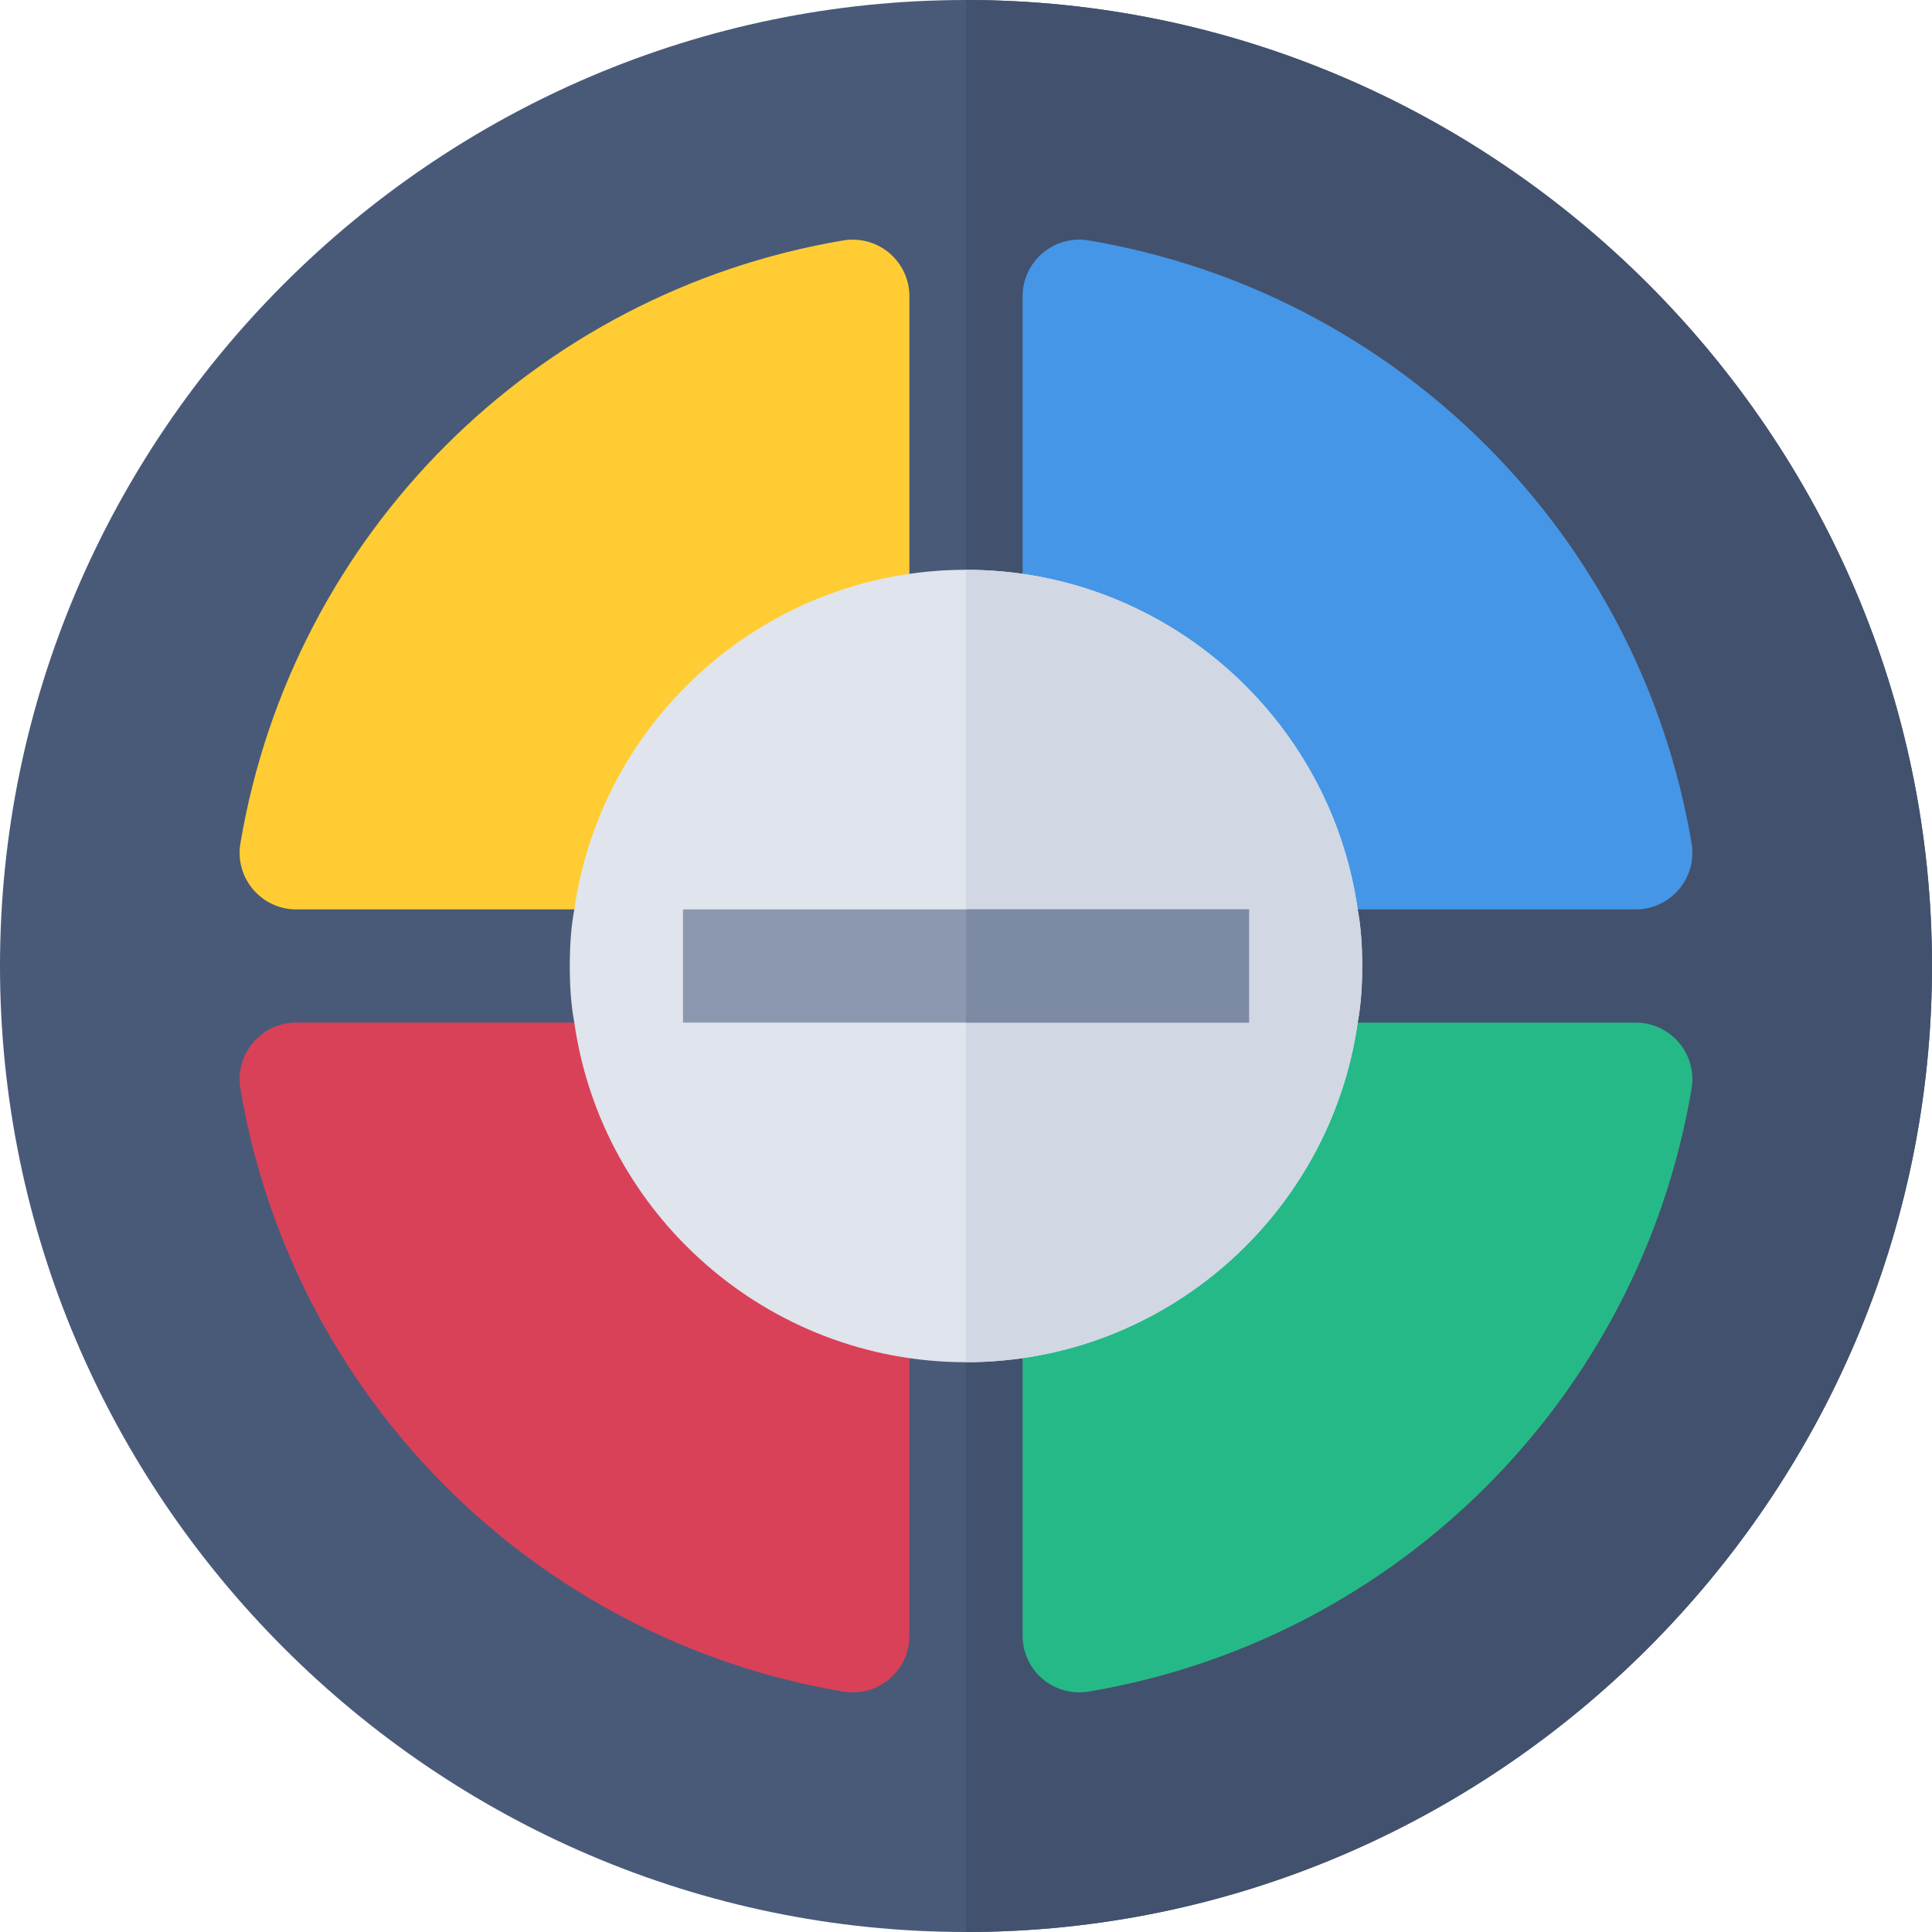
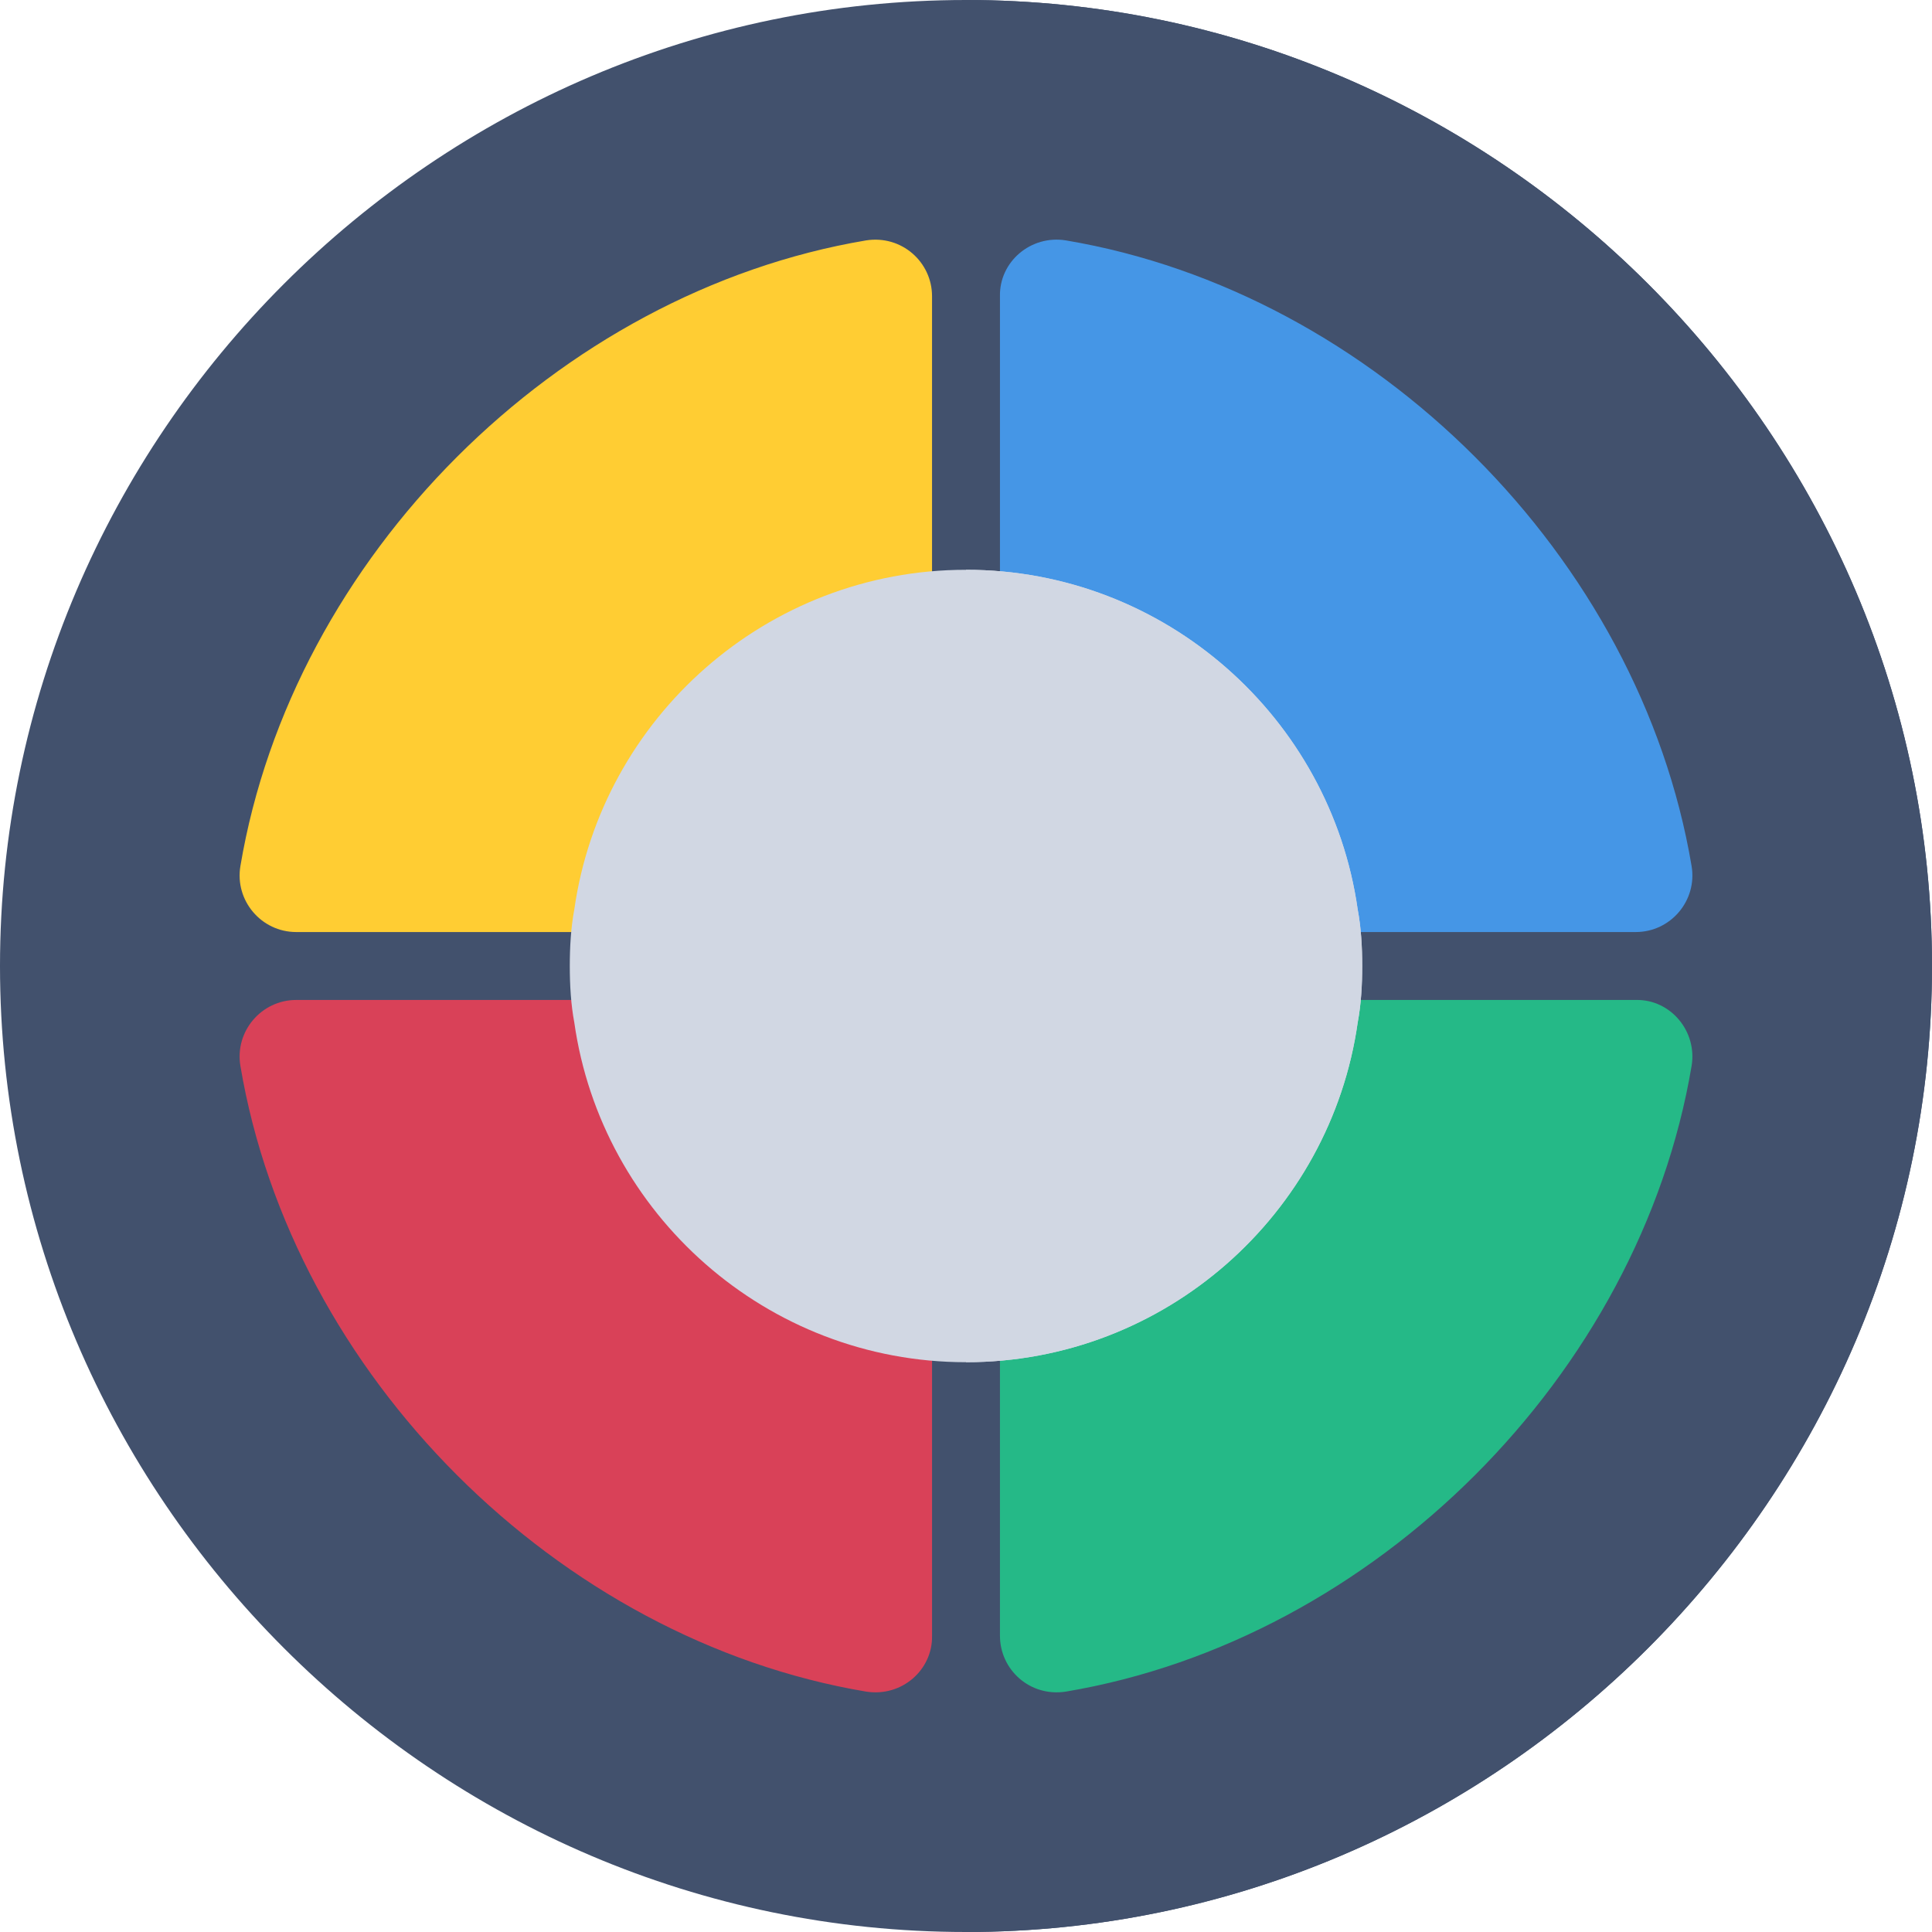
<svg xmlns="http://www.w3.org/2000/svg" version="1.1" id="Capa_1" x="0px" y="0px" viewBox="0 0 512 512" style="enable-background:new 0 0 512 512;" xml:space="preserve">
-   <path style="fill:#495A79;" d="M256,0C115.3,0,0,115.3,0,256s115.3,256,256,256s256-115.3,256-256S396.7,0,256,0z" />
-   <path style="fill:#42516D;" d="M512,256c0,140.7-115.3,256-256,256V0C396.7,0,512,115.3,512,256z" />
-   <path style="fill:#25B987;" d="M433.495,271h-92.637L271,340.858v92.637c0,9.023,7.988,16.295,17.49,14.795  c81.812-13.77,146.03-77.988,159.8-159.8C449.828,279.353,442.761,271,433.495,271z" />
-   <path style="fill:#D94158;" d="M78.505,271c-9.265,0-16.333,8.353-14.795,17.49c13.77,81.812,77.988,146.03,159.8,159.8  c9.553,1.509,17.49-5.836,17.49-14.795v-92.637L171.142,271H78.505z" />
-   <path style="fill:#FFCD33;" d="M223.51,63.71c-81.812,13.77-146.03,77.988-159.8,159.8C62.172,232.647,69.24,241,78.505,241h92.637  L241,171.142V78.505C241,69.439,232.933,62.224,223.51,63.71z" />
-   <path style="fill:#4596E6;" d="M433.495,241c9.265,0,16.333-8.353,14.795-17.49c-13.77-81.812-77.988-146.03-159.8-159.8  C279.212,62.19,271,69.339,271,78.505v92.637L340.858,241H433.495z" />
-   <path style="fill:#E0E4EC;" d="M359.801,241c-7.202-50.7-51-90-103.801-90s-96.599,39.3-103.801,90  c-0.899,4.799-1.199,9.899-1.199,15c0,5.099,0.3,10.199,1.199,15c7.202,50.7,51,90,103.801,90s96.599-39.3,103.801-90  c0.899-4.801,1.199-9.901,1.199-15C361,250.899,360.7,245.799,359.801,241z" />
-   <path style="fill:#D1D7E3;" d="M361,256c0,5.099-0.3,10.199-1.199,15c-7.202,50.7-51,90-103.801,90V151  c52.8,0,96.599,39.3,103.801,90C360.7,245.799,361,250.899,361,256z" />
-   <rect x="181" y="241" style="fill:#8C98B0;" width="150" height="30" />
-   <rect x="256" y="241" style="fill:#7D8AA3;" width="75" height="30" />
-   <g>
+   <defs id="defs55" />
+   <path style="fill:#42516d;fill-opacity:1" d="M256,0C115.3,0,0,115.3,0,256s115.3,256,256,256s256-115.3,256-256S396.7,0,256,0z" id="path2" />
+   <path style="fill:#42516D;" d="M512,256c0,140.7-115.3,256-256,256V0C396.7,0,512,115.3,512,256z" id="path4" />
+   <path style="fill:#25b987" d="M 433.495,265 H 340.858 L 265,340.858 v 92.637 c 0,9.023 7.988,16.295 17.49,14.795 81.812,-13.77 152.03,-83.988 165.8,-165.8 1.538,-9.137 -5.531,-17.69 -14.795,-17.49 z" id="path6" />
+   <path style="fill:#d94158" d="m 78.505,265 c -9.265,0 -16.333,8.353 -14.795,17.49 13.77,81.812 83.988,152.03 165.8,165.8 9.553,1.509 17.683,-5.838 17.49,-14.795 V 340.858 L 171.142,265 Z" id="path8" />
+   <path style="fill:#ffcd33" d="M 229.51,63.71 C 147.698,77.48 77.48,147.698 63.71,229.51 62.172,238.647 69.24,247 78.505,247 h 92.637 L 247,171.142 V 78.505 c 0,-9.066 -8.067,-16.281 -17.49,-14.795 z" id="path10" />
+   <path style="fill:#4596e6" d="m 433.495,247 c 9.265,0 16.333,-8.353 14.795,-17.49 C 434.52,147.698 364.302,77.48 282.49,63.71 273.212,62.19 264.802,69.341 265,78.505 v 92.637 L 340.858,247 Z" id="path12" />
+   <path style="fill:#d1d7e3;fill-opacity:1" d="M359.801,241c-7.202-50.7-51-90-103.801-90s-96.599,39.3-103.801,90  c-0.899,4.799-1.199,9.899-1.199,15c0,5.099,0.3,10.199,1.199,15c7.202,50.7,51,90,103.801,90s96.599-39.3,103.801-90  c0.899-4.801,1.199-9.901,1.199-15C361,250.899,360.7,245.799,359.801,241z" id="path14" />
+   <path style="fill:#D1D7E3;" d="M361,256c0,5.099-0.3,10.199-1.199,15c-7.202,50.7-51,90-103.801,90V151  c52.8,0,96.599,39.3,103.801,90C360.7,245.799,361,250.899,361,256z" id="path16" />
+   <g id="g22">
</g>
-   <g>
+   <g id="g24">
</g>
-   <g>
+   <g id="g26">
</g>
-   <g>
+   <g id="g28">
</g>
-   <g>
+   <g id="g30">
</g>
-   <g>
+   <g id="g32">
</g>
-   <g>
+   <g id="g34">
</g>
-   <g>
+   <g id="g36">
</g>
-   <g>
+   <g id="g38">
</g>
-   <g>
+   <g id="g40">
</g>
-   <g>
+   <g id="g42">
</g>
-   <g>
+   <g id="g44">
</g>
-   <g>
+   <g id="g46">
</g>
-   <g>
+   <g id="g48">
</g>
-   <g>
+   <g id="g50">
</g>
</svg>
